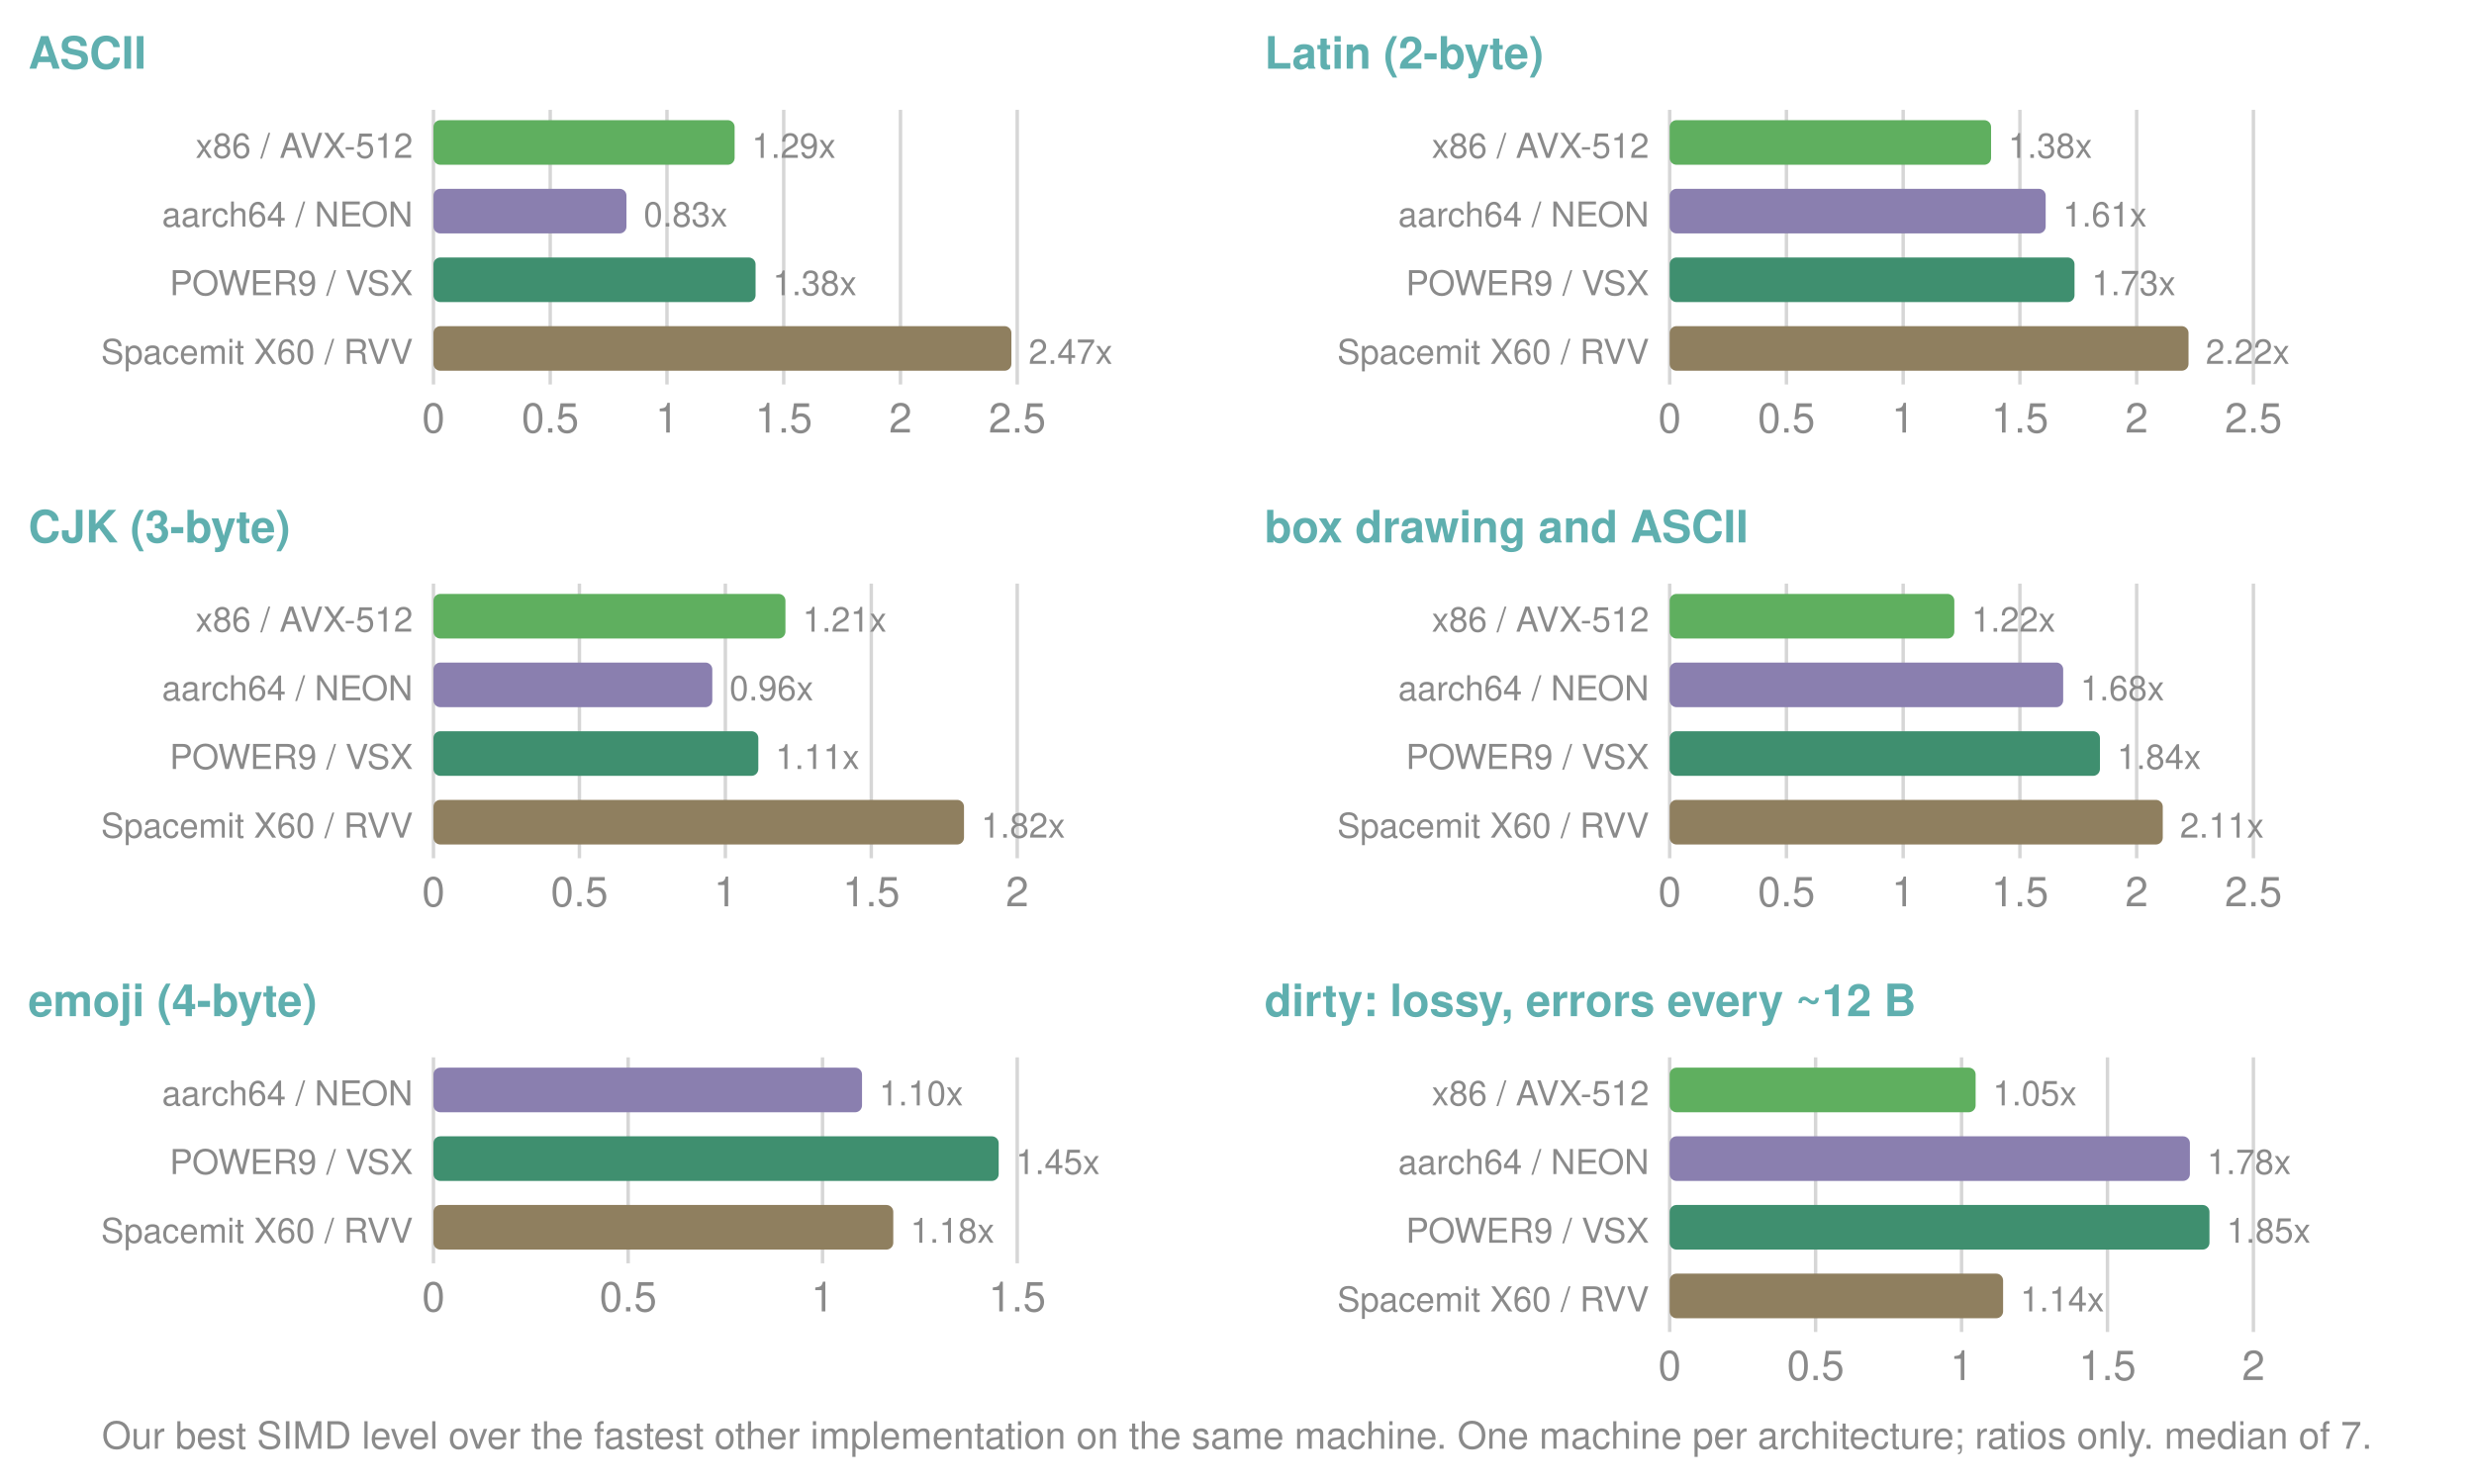
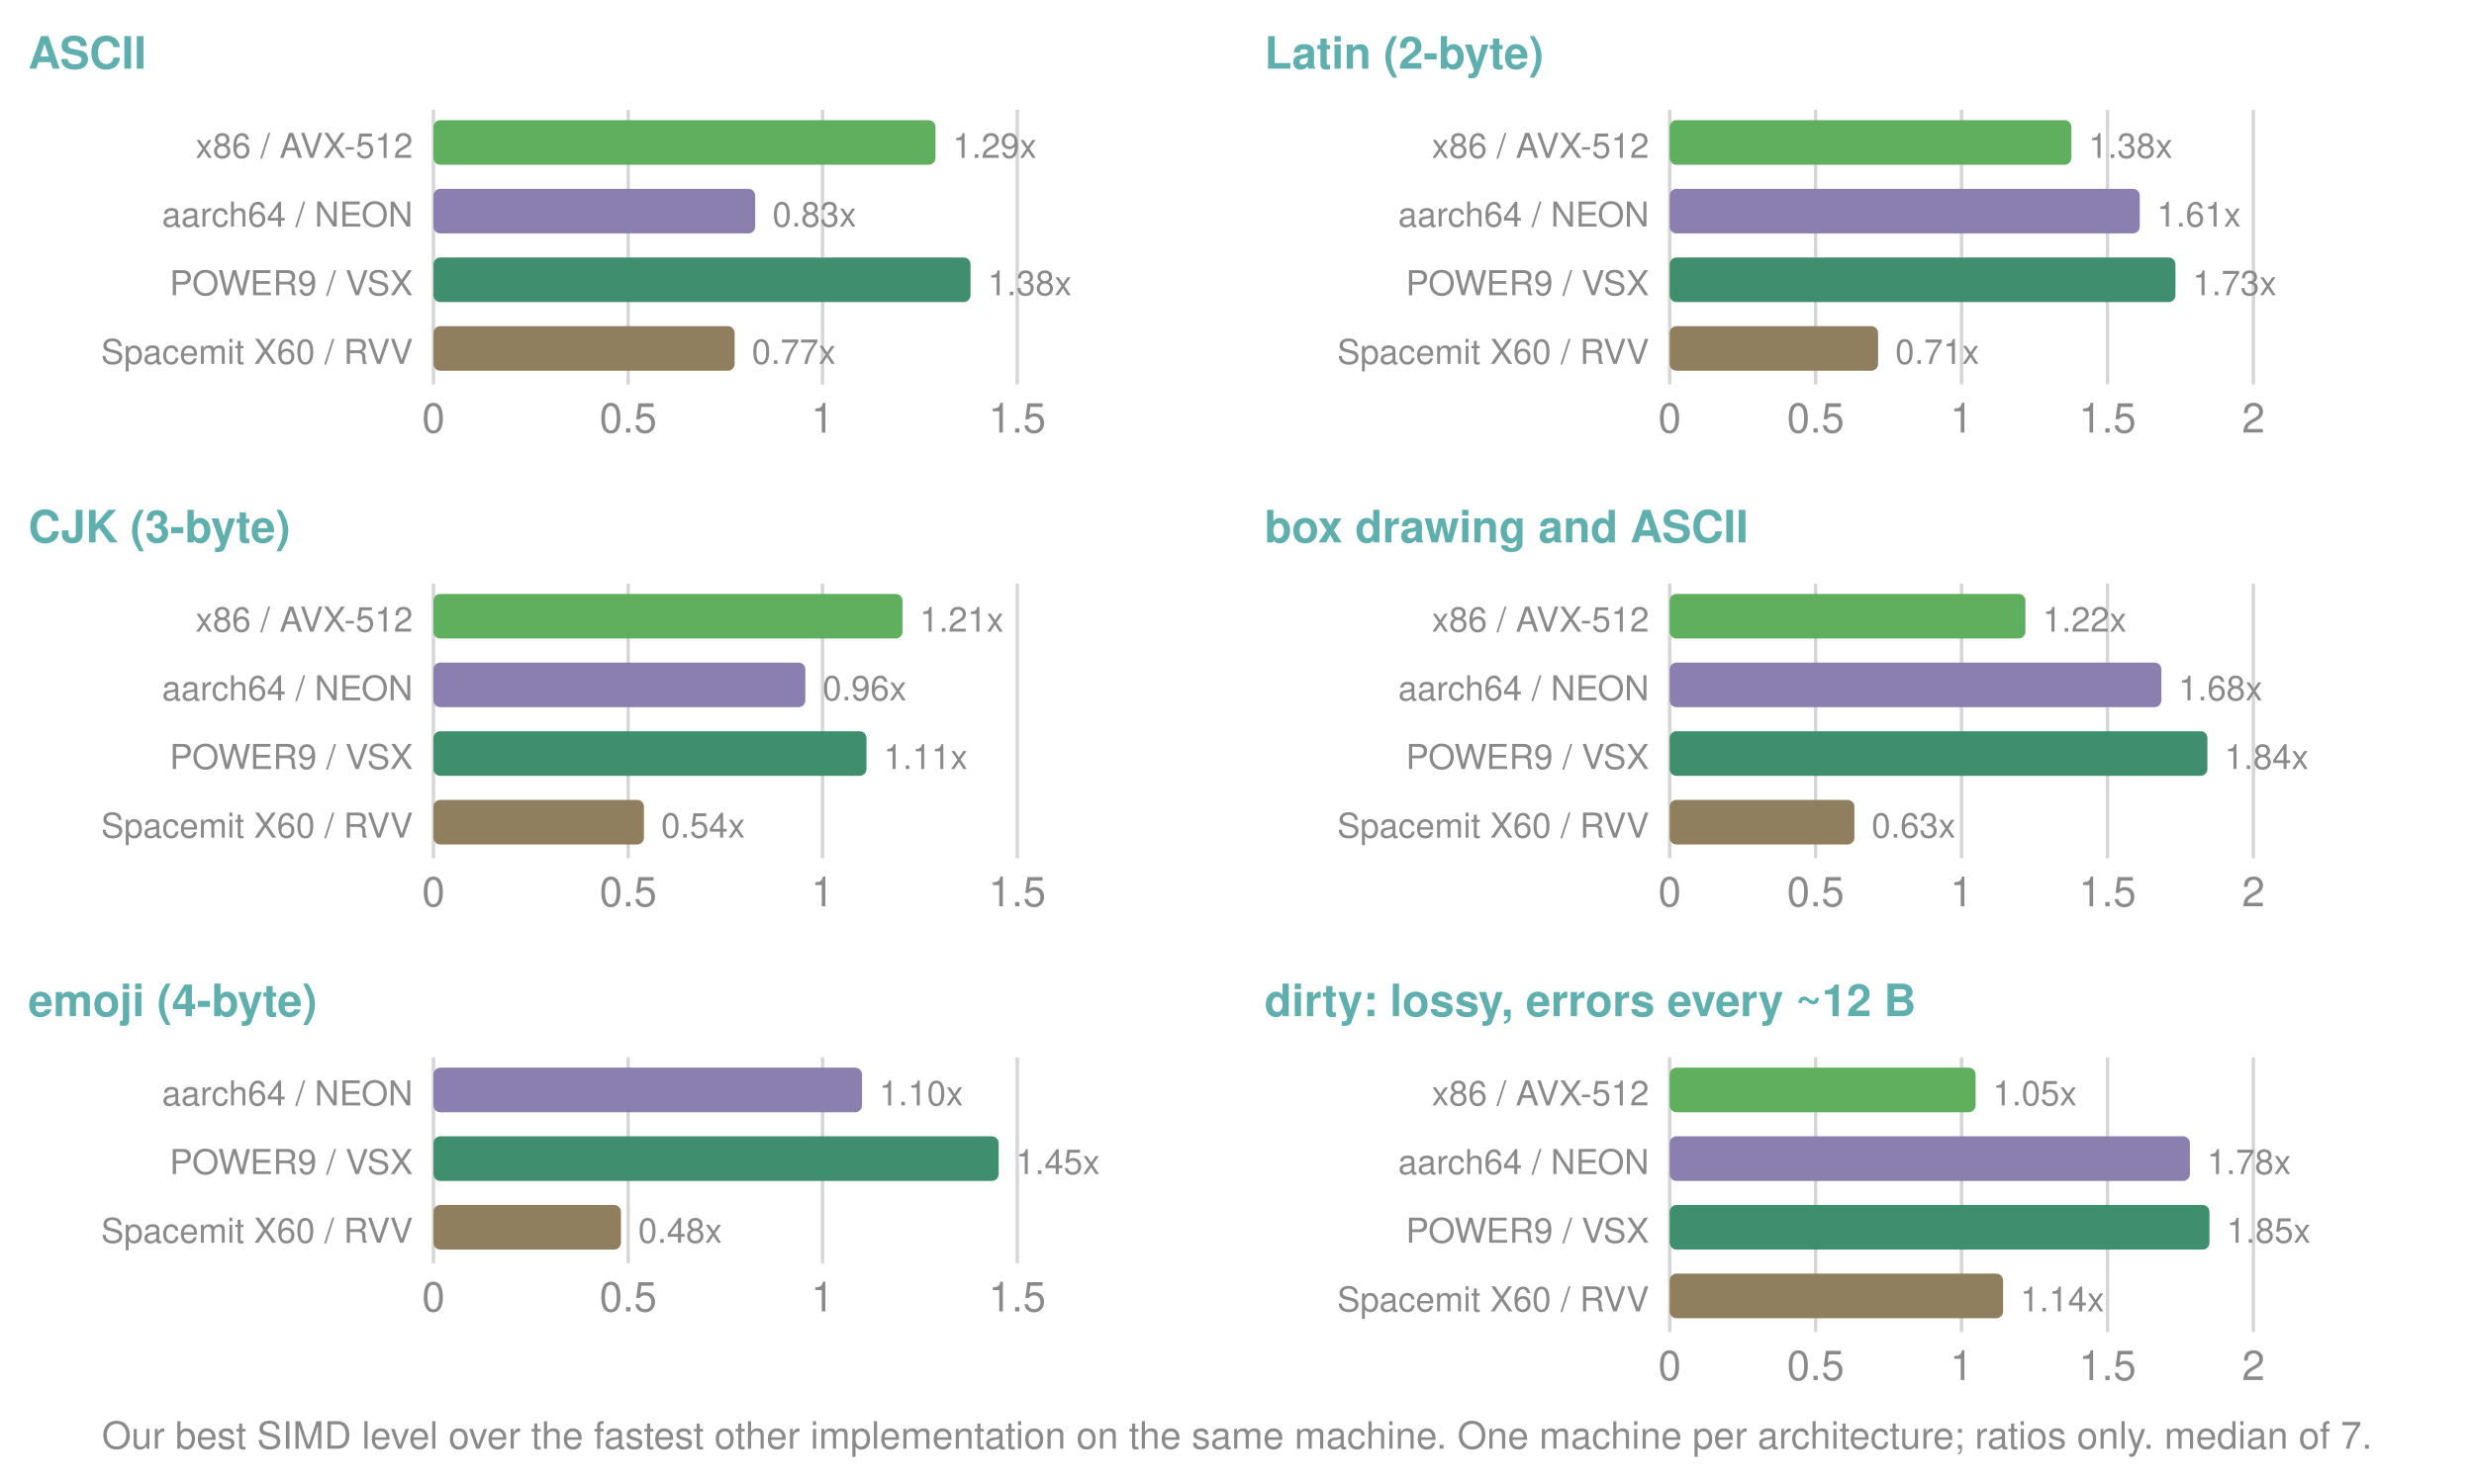
<svg xmlns="http://www.w3.org/2000/svg" width="1024" height="614" viewBox="0 0 720 432" role="img" aria-label="Our SIMD throughput over the fastest other implementation, by input type and architecture.">
  <rect width="720" height="432" fill="none" />
  <text x="8.0" y="20.0" font-family="ui-sans-serif,system-ui,Segoe UI,Helvetica,Arial,sans-serif" font-size="13" fill="#5fafaf" text-anchor="start" font-weight="600">ASCII</text>
  <line x1="126.0" y1="32" x2="126.0" y2="112" stroke="#8a8a8a" stroke-opacity="0.35" stroke-width="1" />
  <text x="126.0" y="126.0" font-family="ui-sans-serif,system-ui,Segoe UI,Helvetica,Arial,sans-serif" font-size="12" fill="#8a8a8a" text-anchor="middle">0</text>
-   <line x1="160.0" y1="32" x2="160.0" y2="112" stroke="#8a8a8a" stroke-opacity="0.35" stroke-width="1" />
-   <text x="160.0" y="126.0" font-family="ui-sans-serif,system-ui,Segoe UI,Helvetica,Arial,sans-serif" font-size="12" fill="#8a8a8a" text-anchor="middle">0.5</text>
-   <line x1="194.0" y1="32" x2="194.0" y2="112" stroke="#8a8a8a" stroke-opacity="0.35" stroke-width="1" />
-   <text x="194.0" y="126.0" font-family="ui-sans-serif,system-ui,Segoe UI,Helvetica,Arial,sans-serif" font-size="12" fill="#8a8a8a" text-anchor="middle">1</text>
-   <line x1="228.0" y1="32" x2="228.0" y2="112" stroke="#8a8a8a" stroke-opacity="0.35" stroke-width="1" />
-   <text x="228.0" y="126.0" font-family="ui-sans-serif,system-ui,Segoe UI,Helvetica,Arial,sans-serif" font-size="12" fill="#8a8a8a" text-anchor="middle">1.5</text>
-   <line x1="262.0" y1="32" x2="262.0" y2="112" stroke="#8a8a8a" stroke-opacity="0.35" stroke-width="1" />
-   <text x="262.0" y="126.0" font-family="ui-sans-serif,system-ui,Segoe UI,Helvetica,Arial,sans-serif" font-size="12" fill="#8a8a8a" text-anchor="middle">2</text>
+   <line x1="182.7" y1="32" x2="182.7" y2="112" stroke="#8a8a8a" stroke-opacity="0.35" stroke-width="1" />
+   <text x="182.7" y="126.0" font-family="ui-sans-serif,system-ui,Segoe UI,Helvetica,Arial,sans-serif" font-size="12" fill="#8a8a8a" text-anchor="middle">0.5</text>
+   <line x1="239.3" y1="32" x2="239.3" y2="112" stroke="#8a8a8a" stroke-opacity="0.35" stroke-width="1" />
+   <text x="239.3" y="126.0" font-family="ui-sans-serif,system-ui,Segoe UI,Helvetica,Arial,sans-serif" font-size="12" fill="#8a8a8a" text-anchor="middle">1</text>
  <line x1="296.0" y1="32" x2="296.0" y2="112" stroke="#8a8a8a" stroke-opacity="0.35" stroke-width="1" />
-   <text x="296.0" y="126.0" font-family="ui-sans-serif,system-ui,Segoe UI,Helvetica,Arial,sans-serif" font-size="12" fill="#8a8a8a" text-anchor="middle">2.5</text>
+   <text x="296.0" y="126.0" font-family="ui-sans-serif,system-ui,Segoe UI,Helvetica,Arial,sans-serif" font-size="12" fill="#8a8a8a" text-anchor="middle">1.5</text>
  <text x="120.0" y="46.0" font-family="ui-sans-serif,system-ui,Segoe UI,Helvetica,Arial,sans-serif" font-size="10" fill="#8a8a8a" text-anchor="end">x86 / AVX-512</text>
-   <rect x="126" y="35" width="87.7" height="13" rx="2" fill="#5faf5f" />
-   <text x="218.7" y="46.0" font-family="ui-sans-serif,system-ui,Segoe UI,Helvetica,Arial,sans-serif" font-size="10" fill="#8a8a8a" text-anchor="start">1.29x</text>
+   <rect x="126" y="35" width="146.2" height="13" rx="2" fill="#5faf5f" />
+   <text x="277.2" y="46.0" font-family="ui-sans-serif,system-ui,Segoe UI,Helvetica,Arial,sans-serif" font-size="10" fill="#8a8a8a" text-anchor="start">1.29x</text>
  <text x="120.0" y="66.0" font-family="ui-sans-serif,system-ui,Segoe UI,Helvetica,Arial,sans-serif" font-size="10" fill="#8a8a8a" text-anchor="end">aarch64 / NEON</text>
-   <rect x="126" y="55" width="56.2" height="13" rx="2" fill="#8a7faf" />
-   <text x="187.2" y="66.0" font-family="ui-sans-serif,system-ui,Segoe UI,Helvetica,Arial,sans-serif" font-size="10" fill="#8a8a8a" text-anchor="start">0.83x</text>
+   <rect x="126" y="55" width="93.7" height="13" rx="2" fill="#8a7faf" />
+   <text x="224.7" y="66.0" font-family="ui-sans-serif,system-ui,Segoe UI,Helvetica,Arial,sans-serif" font-size="10" fill="#8a8a8a" text-anchor="start">0.83x</text>
  <text x="120.0" y="86.0" font-family="ui-sans-serif,system-ui,Segoe UI,Helvetica,Arial,sans-serif" font-size="10" fill="#8a8a8a" text-anchor="end">POWER9 / VSX</text>
-   <rect x="126" y="75" width="93.8" height="13" rx="2" fill="#3f8f6f" />
-   <text x="224.8" y="86.0" font-family="ui-sans-serif,system-ui,Segoe UI,Helvetica,Arial,sans-serif" font-size="10" fill="#8a8a8a" text-anchor="start">1.38x</text>
+   <rect x="126" y="75" width="156.4" height="13" rx="2" fill="#3f8f6f" />
+   <text x="287.4" y="86.0" font-family="ui-sans-serif,system-ui,Segoe UI,Helvetica,Arial,sans-serif" font-size="10" fill="#8a8a8a" text-anchor="start">1.38x</text>
  <text x="120.0" y="106.0" font-family="ui-sans-serif,system-ui,Segoe UI,Helvetica,Arial,sans-serif" font-size="10" fill="#8a8a8a" text-anchor="end">Spacemit X60 / RVV</text>
-   <rect x="126" y="95" width="168.3" height="13" rx="2" fill="#8f7f5f" />
-   <text x="299.3" y="106.0" font-family="ui-sans-serif,system-ui,Segoe UI,Helvetica,Arial,sans-serif" font-size="10" fill="#8a8a8a" text-anchor="start">2.47x</text>
+   <rect x="126" y="95" width="87.7" height="13" rx="2" fill="#8f7f5f" />
+   <text x="218.7" y="106.0" font-family="ui-sans-serif,system-ui,Segoe UI,Helvetica,Arial,sans-serif" font-size="10" fill="#8a8a8a" text-anchor="start">0.77x</text>
  <text x="368.0" y="20.0" font-family="ui-sans-serif,system-ui,Segoe UI,Helvetica,Arial,sans-serif" font-size="13" fill="#5fafaf" text-anchor="start" font-weight="600">Latin (2-byte)</text>
  <line x1="486.0" y1="32" x2="486.0" y2="112" stroke="#8a8a8a" stroke-opacity="0.35" stroke-width="1" />
  <text x="486.0" y="126.0" font-family="ui-sans-serif,system-ui,Segoe UI,Helvetica,Arial,sans-serif" font-size="12" fill="#8a8a8a" text-anchor="middle">0</text>
-   <line x1="520.0" y1="32" x2="520.0" y2="112" stroke="#8a8a8a" stroke-opacity="0.35" stroke-width="1" />
-   <text x="520.0" y="126.0" font-family="ui-sans-serif,system-ui,Segoe UI,Helvetica,Arial,sans-serif" font-size="12" fill="#8a8a8a" text-anchor="middle">0.5</text>
-   <line x1="554.0" y1="32" x2="554.0" y2="112" stroke="#8a8a8a" stroke-opacity="0.35" stroke-width="1" />
-   <text x="554.0" y="126.0" font-family="ui-sans-serif,system-ui,Segoe UI,Helvetica,Arial,sans-serif" font-size="12" fill="#8a8a8a" text-anchor="middle">1</text>
-   <line x1="588.0" y1="32" x2="588.0" y2="112" stroke="#8a8a8a" stroke-opacity="0.35" stroke-width="1" />
-   <text x="588.0" y="126.0" font-family="ui-sans-serif,system-ui,Segoe UI,Helvetica,Arial,sans-serif" font-size="12" fill="#8a8a8a" text-anchor="middle">1.5</text>
-   <line x1="622.0" y1="32" x2="622.0" y2="112" stroke="#8a8a8a" stroke-opacity="0.35" stroke-width="1" />
-   <text x="622.0" y="126.0" font-family="ui-sans-serif,system-ui,Segoe UI,Helvetica,Arial,sans-serif" font-size="12" fill="#8a8a8a" text-anchor="middle">2</text>
+   <line x1="528.5" y1="32" x2="528.5" y2="112" stroke="#8a8a8a" stroke-opacity="0.35" stroke-width="1" />
+   <text x="528.5" y="126.0" font-family="ui-sans-serif,system-ui,Segoe UI,Helvetica,Arial,sans-serif" font-size="12" fill="#8a8a8a" text-anchor="middle">0.5</text>
+   <line x1="571.0" y1="32" x2="571.0" y2="112" stroke="#8a8a8a" stroke-opacity="0.35" stroke-width="1" />
+   <text x="571.0" y="126.0" font-family="ui-sans-serif,system-ui,Segoe UI,Helvetica,Arial,sans-serif" font-size="12" fill="#8a8a8a" text-anchor="middle">1</text>
+   <line x1="613.5" y1="32" x2="613.5" y2="112" stroke="#8a8a8a" stroke-opacity="0.35" stroke-width="1" />
+   <text x="613.5" y="126.0" font-family="ui-sans-serif,system-ui,Segoe UI,Helvetica,Arial,sans-serif" font-size="12" fill="#8a8a8a" text-anchor="middle">1.5</text>
  <line x1="656.0" y1="32" x2="656.0" y2="112" stroke="#8a8a8a" stroke-opacity="0.35" stroke-width="1" />
-   <text x="656.0" y="126.0" font-family="ui-sans-serif,system-ui,Segoe UI,Helvetica,Arial,sans-serif" font-size="12" fill="#8a8a8a" text-anchor="middle">2.5</text>
+   <text x="656.0" y="126.0" font-family="ui-sans-serif,system-ui,Segoe UI,Helvetica,Arial,sans-serif" font-size="12" fill="#8a8a8a" text-anchor="middle">2</text>
  <text x="480.0" y="46.0" font-family="ui-sans-serif,system-ui,Segoe UI,Helvetica,Arial,sans-serif" font-size="10" fill="#8a8a8a" text-anchor="end">x86 / AVX-512</text>
-   <rect x="486" y="35" width="93.6" height="13" rx="2" fill="#5faf5f" />
-   <text x="584.6" y="46.0" font-family="ui-sans-serif,system-ui,Segoe UI,Helvetica,Arial,sans-serif" font-size="10" fill="#8a8a8a" text-anchor="start">1.38x</text>
+   <rect x="486" y="35" width="117.0" height="13" rx="2" fill="#5faf5f" />
+   <text x="608.0" y="46.0" font-family="ui-sans-serif,system-ui,Segoe UI,Helvetica,Arial,sans-serif" font-size="10" fill="#8a8a8a" text-anchor="start">1.38x</text>
  <text x="480.0" y="66.0" font-family="ui-sans-serif,system-ui,Segoe UI,Helvetica,Arial,sans-serif" font-size="10" fill="#8a8a8a" text-anchor="end">aarch64 / NEON</text>
-   <rect x="486" y="55" width="109.5" height="13" rx="2" fill="#8a7faf" />
-   <text x="600.5" y="66.0" font-family="ui-sans-serif,system-ui,Segoe UI,Helvetica,Arial,sans-serif" font-size="10" fill="#8a8a8a" text-anchor="start">1.61x</text>
+   <rect x="486" y="55" width="136.9" height="13" rx="2" fill="#8a7faf" />
+   <text x="627.9" y="66.0" font-family="ui-sans-serif,system-ui,Segoe UI,Helvetica,Arial,sans-serif" font-size="10" fill="#8a8a8a" text-anchor="start">1.61x</text>
  <text x="480.0" y="86.0" font-family="ui-sans-serif,system-ui,Segoe UI,Helvetica,Arial,sans-serif" font-size="10" fill="#8a8a8a" text-anchor="end">POWER9 / VSX</text>
-   <rect x="486" y="75" width="117.9" height="13" rx="2" fill="#3f8f6f" />
-   <text x="608.9" y="86.0" font-family="ui-sans-serif,system-ui,Segoe UI,Helvetica,Arial,sans-serif" font-size="10" fill="#8a8a8a" text-anchor="start">1.73x</text>
+   <rect x="486" y="75" width="147.3" height="13" rx="2" fill="#3f8f6f" />
+   <text x="638.3" y="86.0" font-family="ui-sans-serif,system-ui,Segoe UI,Helvetica,Arial,sans-serif" font-size="10" fill="#8a8a8a" text-anchor="start">1.73x</text>
  <text x="480.0" y="106.0" font-family="ui-sans-serif,system-ui,Segoe UI,Helvetica,Arial,sans-serif" font-size="10" fill="#8a8a8a" text-anchor="end">Spacemit X60 / RVV</text>
-   <rect x="486" y="95" width="151.1" height="13" rx="2" fill="#8f7f5f" />
-   <text x="642.1" y="106.0" font-family="ui-sans-serif,system-ui,Segoe UI,Helvetica,Arial,sans-serif" font-size="10" fill="#8a8a8a" text-anchor="start">2.22x</text>
+   <rect x="486" y="95" width="60.7" height="13" rx="2" fill="#8f7f5f" />
+   <text x="551.7" y="106.0" font-family="ui-sans-serif,system-ui,Segoe UI,Helvetica,Arial,sans-serif" font-size="10" fill="#8a8a8a" text-anchor="start">0.71x</text>
  <text x="8.0" y="158.0" font-family="ui-sans-serif,system-ui,Segoe UI,Helvetica,Arial,sans-serif" font-size="13" fill="#5fafaf" text-anchor="start" font-weight="600">CJK (3-byte)</text>
  <line x1="126.0" y1="170" x2="126.0" y2="250" stroke="#8a8a8a" stroke-opacity="0.35" stroke-width="1" />
  <text x="126.0" y="264.0" font-family="ui-sans-serif,system-ui,Segoe UI,Helvetica,Arial,sans-serif" font-size="12" fill="#8a8a8a" text-anchor="middle">0</text>
-   <line x1="168.5" y1="170" x2="168.5" y2="250" stroke="#8a8a8a" stroke-opacity="0.35" stroke-width="1" />
-   <text x="168.5" y="264.0" font-family="ui-sans-serif,system-ui,Segoe UI,Helvetica,Arial,sans-serif" font-size="12" fill="#8a8a8a" text-anchor="middle">0.5</text>
-   <line x1="211.0" y1="170" x2="211.0" y2="250" stroke="#8a8a8a" stroke-opacity="0.35" stroke-width="1" />
-   <text x="211.0" y="264.0" font-family="ui-sans-serif,system-ui,Segoe UI,Helvetica,Arial,sans-serif" font-size="12" fill="#8a8a8a" text-anchor="middle">1</text>
-   <line x1="253.5" y1="170" x2="253.5" y2="250" stroke="#8a8a8a" stroke-opacity="0.35" stroke-width="1" />
-   <text x="253.5" y="264.0" font-family="ui-sans-serif,system-ui,Segoe UI,Helvetica,Arial,sans-serif" font-size="12" fill="#8a8a8a" text-anchor="middle">1.5</text>
+   <line x1="182.7" y1="170" x2="182.7" y2="250" stroke="#8a8a8a" stroke-opacity="0.35" stroke-width="1" />
+   <text x="182.7" y="264.0" font-family="ui-sans-serif,system-ui,Segoe UI,Helvetica,Arial,sans-serif" font-size="12" fill="#8a8a8a" text-anchor="middle">0.5</text>
+   <line x1="239.3" y1="170" x2="239.3" y2="250" stroke="#8a8a8a" stroke-opacity="0.35" stroke-width="1" />
+   <text x="239.3" y="264.0" font-family="ui-sans-serif,system-ui,Segoe UI,Helvetica,Arial,sans-serif" font-size="12" fill="#8a8a8a" text-anchor="middle">1</text>
  <line x1="296.0" y1="170" x2="296.0" y2="250" stroke="#8a8a8a" stroke-opacity="0.35" stroke-width="1" />
-   <text x="296.0" y="264.0" font-family="ui-sans-serif,system-ui,Segoe UI,Helvetica,Arial,sans-serif" font-size="12" fill="#8a8a8a" text-anchor="middle">2</text>
+   <text x="296.0" y="264.0" font-family="ui-sans-serif,system-ui,Segoe UI,Helvetica,Arial,sans-serif" font-size="12" fill="#8a8a8a" text-anchor="middle">1.5</text>
  <text x="120.0" y="184.0" font-family="ui-sans-serif,system-ui,Segoe UI,Helvetica,Arial,sans-serif" font-size="10" fill="#8a8a8a" text-anchor="end">x86 / AVX-512</text>
-   <rect x="126" y="173" width="102.5" height="13" rx="2" fill="#5faf5f" />
-   <text x="233.5" y="184.0" font-family="ui-sans-serif,system-ui,Segoe UI,Helvetica,Arial,sans-serif" font-size="10" fill="#8a8a8a" text-anchor="start">1.21x</text>
+   <rect x="126" y="173" width="136.6" height="13" rx="2" fill="#5faf5f" />
+   <text x="267.6" y="184.0" font-family="ui-sans-serif,system-ui,Segoe UI,Helvetica,Arial,sans-serif" font-size="10" fill="#8a8a8a" text-anchor="start">1.21x</text>
  <text x="120.0" y="204.0" font-family="ui-sans-serif,system-ui,Segoe UI,Helvetica,Arial,sans-serif" font-size="10" fill="#8a8a8a" text-anchor="end">aarch64 / NEON</text>
-   <rect x="126" y="193" width="81.2" height="13" rx="2" fill="#8a7faf" />
-   <text x="212.2" y="204.0" font-family="ui-sans-serif,system-ui,Segoe UI,Helvetica,Arial,sans-serif" font-size="10" fill="#8a8a8a" text-anchor="start">0.96x</text>
+   <rect x="126" y="193" width="108.3" height="13" rx="2" fill="#8a7faf" />
+   <text x="239.3" y="204.0" font-family="ui-sans-serif,system-ui,Segoe UI,Helvetica,Arial,sans-serif" font-size="10" fill="#8a8a8a" text-anchor="start">0.96x</text>
  <text x="120.0" y="224.0" font-family="ui-sans-serif,system-ui,Segoe UI,Helvetica,Arial,sans-serif" font-size="10" fill="#8a8a8a" text-anchor="end">POWER9 / VSX</text>
-   <rect x="126" y="213" width="94.6" height="13" rx="2" fill="#3f8f6f" />
-   <text x="225.6" y="224.0" font-family="ui-sans-serif,system-ui,Segoe UI,Helvetica,Arial,sans-serif" font-size="10" fill="#8a8a8a" text-anchor="start">1.11x</text>
+   <rect x="126" y="213" width="126.1" height="13" rx="2" fill="#3f8f6f" />
+   <text x="257.1" y="224.0" font-family="ui-sans-serif,system-ui,Segoe UI,Helvetica,Arial,sans-serif" font-size="10" fill="#8a8a8a" text-anchor="start">1.11x</text>
  <text x="120.0" y="244.0" font-family="ui-sans-serif,system-ui,Segoe UI,Helvetica,Arial,sans-serif" font-size="10" fill="#8a8a8a" text-anchor="end">Spacemit X60 / RVV</text>
-   <rect x="126" y="233" width="154.5" height="13" rx="2" fill="#8f7f5f" />
-   <text x="285.5" y="244.0" font-family="ui-sans-serif,system-ui,Segoe UI,Helvetica,Arial,sans-serif" font-size="10" fill="#8a8a8a" text-anchor="start">1.82x</text>
+   <rect x="126" y="233" width="61.3" height="13" rx="2" fill="#8f7f5f" />
+   <text x="192.3" y="244.0" font-family="ui-sans-serif,system-ui,Segoe UI,Helvetica,Arial,sans-serif" font-size="10" fill="#8a8a8a" text-anchor="start">0.54x</text>
  <text x="368.0" y="158.0" font-family="ui-sans-serif,system-ui,Segoe UI,Helvetica,Arial,sans-serif" font-size="13" fill="#5fafaf" text-anchor="start" font-weight="600">box drawing and ASCII</text>
  <line x1="486.0" y1="170" x2="486.0" y2="250" stroke="#8a8a8a" stroke-opacity="0.35" stroke-width="1" />
  <text x="486.0" y="264.0" font-family="ui-sans-serif,system-ui,Segoe UI,Helvetica,Arial,sans-serif" font-size="12" fill="#8a8a8a" text-anchor="middle">0</text>
-   <line x1="520.0" y1="170" x2="520.0" y2="250" stroke="#8a8a8a" stroke-opacity="0.35" stroke-width="1" />
-   <text x="520.0" y="264.0" font-family="ui-sans-serif,system-ui,Segoe UI,Helvetica,Arial,sans-serif" font-size="12" fill="#8a8a8a" text-anchor="middle">0.5</text>
-   <line x1="554.0" y1="170" x2="554.0" y2="250" stroke="#8a8a8a" stroke-opacity="0.35" stroke-width="1" />
-   <text x="554.0" y="264.0" font-family="ui-sans-serif,system-ui,Segoe UI,Helvetica,Arial,sans-serif" font-size="12" fill="#8a8a8a" text-anchor="middle">1</text>
-   <line x1="588.0" y1="170" x2="588.0" y2="250" stroke="#8a8a8a" stroke-opacity="0.35" stroke-width="1" />
-   <text x="588.0" y="264.0" font-family="ui-sans-serif,system-ui,Segoe UI,Helvetica,Arial,sans-serif" font-size="12" fill="#8a8a8a" text-anchor="middle">1.5</text>
-   <line x1="622.0" y1="170" x2="622.0" y2="250" stroke="#8a8a8a" stroke-opacity="0.35" stroke-width="1" />
-   <text x="622.0" y="264.0" font-family="ui-sans-serif,system-ui,Segoe UI,Helvetica,Arial,sans-serif" font-size="12" fill="#8a8a8a" text-anchor="middle">2</text>
+   <line x1="528.5" y1="170" x2="528.5" y2="250" stroke="#8a8a8a" stroke-opacity="0.35" stroke-width="1" />
+   <text x="528.5" y="264.0" font-family="ui-sans-serif,system-ui,Segoe UI,Helvetica,Arial,sans-serif" font-size="12" fill="#8a8a8a" text-anchor="middle">0.5</text>
+   <line x1="571.0" y1="170" x2="571.0" y2="250" stroke="#8a8a8a" stroke-opacity="0.35" stroke-width="1" />
+   <text x="571.0" y="264.0" font-family="ui-sans-serif,system-ui,Segoe UI,Helvetica,Arial,sans-serif" font-size="12" fill="#8a8a8a" text-anchor="middle">1</text>
+   <line x1="613.5" y1="170" x2="613.5" y2="250" stroke="#8a8a8a" stroke-opacity="0.35" stroke-width="1" />
+   <text x="613.5" y="264.0" font-family="ui-sans-serif,system-ui,Segoe UI,Helvetica,Arial,sans-serif" font-size="12" fill="#8a8a8a" text-anchor="middle">1.5</text>
  <line x1="656.0" y1="170" x2="656.0" y2="250" stroke="#8a8a8a" stroke-opacity="0.35" stroke-width="1" />
-   <text x="656.0" y="264.0" font-family="ui-sans-serif,system-ui,Segoe UI,Helvetica,Arial,sans-serif" font-size="12" fill="#8a8a8a" text-anchor="middle">2.5</text>
+   <text x="656.0" y="264.0" font-family="ui-sans-serif,system-ui,Segoe UI,Helvetica,Arial,sans-serif" font-size="12" fill="#8a8a8a" text-anchor="middle">2</text>
  <text x="480.0" y="184.0" font-family="ui-sans-serif,system-ui,Segoe UI,Helvetica,Arial,sans-serif" font-size="10" fill="#8a8a8a" text-anchor="end">x86 / AVX-512</text>
-   <rect x="486" y="173" width="82.9" height="13" rx="2" fill="#5faf5f" />
-   <text x="573.9" y="184.0" font-family="ui-sans-serif,system-ui,Segoe UI,Helvetica,Arial,sans-serif" font-size="10" fill="#8a8a8a" text-anchor="start">1.22x</text>
+   <rect x="486" y="173" width="103.6" height="13" rx="2" fill="#5faf5f" />
+   <text x="594.6" y="184.0" font-family="ui-sans-serif,system-ui,Segoe UI,Helvetica,Arial,sans-serif" font-size="10" fill="#8a8a8a" text-anchor="start">1.22x</text>
  <text x="480.0" y="204.0" font-family="ui-sans-serif,system-ui,Segoe UI,Helvetica,Arial,sans-serif" font-size="10" fill="#8a8a8a" text-anchor="end">aarch64 / NEON</text>
-   <rect x="486" y="193" width="114.6" height="13" rx="2" fill="#8a7faf" />
-   <text x="605.6" y="204.0" font-family="ui-sans-serif,system-ui,Segoe UI,Helvetica,Arial,sans-serif" font-size="10" fill="#8a8a8a" text-anchor="start">1.68x</text>
+   <rect x="486" y="193" width="143.2" height="13" rx="2" fill="#8a7faf" />
+   <text x="634.2" y="204.0" font-family="ui-sans-serif,system-ui,Segoe UI,Helvetica,Arial,sans-serif" font-size="10" fill="#8a8a8a" text-anchor="start">1.68x</text>
  <text x="480.0" y="224.0" font-family="ui-sans-serif,system-ui,Segoe UI,Helvetica,Arial,sans-serif" font-size="10" fill="#8a8a8a" text-anchor="end">POWER9 / VSX</text>
-   <rect x="486" y="213" width="125.3" height="13" rx="2" fill="#3f8f6f" />
-   <text x="616.3" y="224.0" font-family="ui-sans-serif,system-ui,Segoe UI,Helvetica,Arial,sans-serif" font-size="10" fill="#8a8a8a" text-anchor="start">1.84x</text>
+   <rect x="486" y="213" width="156.6" height="13" rx="2" fill="#3f8f6f" />
+   <text x="647.6" y="224.0" font-family="ui-sans-serif,system-ui,Segoe UI,Helvetica,Arial,sans-serif" font-size="10" fill="#8a8a8a" text-anchor="start">1.84x</text>
  <text x="480.0" y="244.0" font-family="ui-sans-serif,system-ui,Segoe UI,Helvetica,Arial,sans-serif" font-size="10" fill="#8a8a8a" text-anchor="end">Spacemit X60 / RVV</text>
-   <rect x="486" y="233" width="143.6" height="13" rx="2" fill="#8f7f5f" />
-   <text x="634.6" y="244.0" font-family="ui-sans-serif,system-ui,Segoe UI,Helvetica,Arial,sans-serif" font-size="10" fill="#8a8a8a" text-anchor="start">2.11x</text>
+   <rect x="486" y="233" width="53.8" height="13" rx="2" fill="#8f7f5f" />
+   <text x="544.8" y="244.0" font-family="ui-sans-serif,system-ui,Segoe UI,Helvetica,Arial,sans-serif" font-size="10" fill="#8a8a8a" text-anchor="start">0.63x</text>
  <text x="8.0" y="296.0" font-family="ui-sans-serif,system-ui,Segoe UI,Helvetica,Arial,sans-serif" font-size="13" fill="#5fafaf" text-anchor="start" font-weight="600">emoji (4-byte)</text>
  <line x1="126.0" y1="308" x2="126.0" y2="368" stroke="#8a8a8a" stroke-opacity="0.35" stroke-width="1" />
  <text x="126.0" y="382.0" font-family="ui-sans-serif,system-ui,Segoe UI,Helvetica,Arial,sans-serif" font-size="12" fill="#8a8a8a" text-anchor="middle">0</text>
  <line x1="182.7" y1="308" x2="182.7" y2="368" stroke="#8a8a8a" stroke-opacity="0.35" stroke-width="1" />
  <text x="182.7" y="382.0" font-family="ui-sans-serif,system-ui,Segoe UI,Helvetica,Arial,sans-serif" font-size="12" fill="#8a8a8a" text-anchor="middle">0.5</text>
  <line x1="239.3" y1="308" x2="239.3" y2="368" stroke="#8a8a8a" stroke-opacity="0.35" stroke-width="1" />
  <text x="239.3" y="382.0" font-family="ui-sans-serif,system-ui,Segoe UI,Helvetica,Arial,sans-serif" font-size="12" fill="#8a8a8a" text-anchor="middle">1</text>
  <line x1="296.0" y1="308" x2="296.0" y2="368" stroke="#8a8a8a" stroke-opacity="0.35" stroke-width="1" />
  <text x="296.0" y="382.0" font-family="ui-sans-serif,system-ui,Segoe UI,Helvetica,Arial,sans-serif" font-size="12" fill="#8a8a8a" text-anchor="middle">1.5</text>
  <text x="120.0" y="322.0" font-family="ui-sans-serif,system-ui,Segoe UI,Helvetica,Arial,sans-serif" font-size="10" fill="#8a8a8a" text-anchor="end">aarch64 / NEON</text>
  <rect x="126" y="311" width="124.8" height="13" rx="2" fill="#8a7faf" />
  <text x="255.8" y="322.0" font-family="ui-sans-serif,system-ui,Segoe UI,Helvetica,Arial,sans-serif" font-size="10" fill="#8a8a8a" text-anchor="start">1.10x</text>
  <text x="120.0" y="342.0" font-family="ui-sans-serif,system-ui,Segoe UI,Helvetica,Arial,sans-serif" font-size="10" fill="#8a8a8a" text-anchor="end">POWER9 / VSX</text>
  <rect x="126" y="331" width="164.6" height="13" rx="2" fill="#3f8f6f" />
  <text x="295.6" y="342.0" font-family="ui-sans-serif,system-ui,Segoe UI,Helvetica,Arial,sans-serif" font-size="10" fill="#8a8a8a" text-anchor="start">1.45x</text>
  <text x="120.0" y="362.0" font-family="ui-sans-serif,system-ui,Segoe UI,Helvetica,Arial,sans-serif" font-size="10" fill="#8a8a8a" text-anchor="end">Spacemit X60 / RVV</text>
-   <rect x="126" y="351" width="133.9" height="13" rx="2" fill="#8f7f5f" />
-   <text x="264.9" y="362.0" font-family="ui-sans-serif,system-ui,Segoe UI,Helvetica,Arial,sans-serif" font-size="10" fill="#8a8a8a" text-anchor="start">1.18x</text>
+   <rect x="126" y="351" width="54.6" height="13" rx="2" fill="#8f7f5f" />
+   <text x="185.6" y="362.0" font-family="ui-sans-serif,system-ui,Segoe UI,Helvetica,Arial,sans-serif" font-size="10" fill="#8a8a8a" text-anchor="start">0.48x</text>
  <text x="368.0" y="296.0" font-family="ui-sans-serif,system-ui,Segoe UI,Helvetica,Arial,sans-serif" font-size="13" fill="#5fafaf" text-anchor="start" font-weight="600">dirty: lossy, errors every ~12 B</text>
  <line x1="486.0" y1="308" x2="486.0" y2="388" stroke="#8a8a8a" stroke-opacity="0.35" stroke-width="1" />
  <text x="486.0" y="402.0" font-family="ui-sans-serif,system-ui,Segoe UI,Helvetica,Arial,sans-serif" font-size="12" fill="#8a8a8a" text-anchor="middle">0</text>
  <line x1="528.5" y1="308" x2="528.5" y2="388" stroke="#8a8a8a" stroke-opacity="0.35" stroke-width="1" />
  <text x="528.5" y="402.0" font-family="ui-sans-serif,system-ui,Segoe UI,Helvetica,Arial,sans-serif" font-size="12" fill="#8a8a8a" text-anchor="middle">0.5</text>
  <line x1="571.0" y1="308" x2="571.0" y2="388" stroke="#8a8a8a" stroke-opacity="0.35" stroke-width="1" />
  <text x="571.0" y="402.0" font-family="ui-sans-serif,system-ui,Segoe UI,Helvetica,Arial,sans-serif" font-size="12" fill="#8a8a8a" text-anchor="middle">1</text>
  <line x1="613.5" y1="308" x2="613.5" y2="388" stroke="#8a8a8a" stroke-opacity="0.35" stroke-width="1" />
  <text x="613.5" y="402.0" font-family="ui-sans-serif,system-ui,Segoe UI,Helvetica,Arial,sans-serif" font-size="12" fill="#8a8a8a" text-anchor="middle">1.5</text>
  <line x1="656.0" y1="308" x2="656.0" y2="388" stroke="#8a8a8a" stroke-opacity="0.35" stroke-width="1" />
  <text x="656.0" y="402.0" font-family="ui-sans-serif,system-ui,Segoe UI,Helvetica,Arial,sans-serif" font-size="12" fill="#8a8a8a" text-anchor="middle">2</text>
  <text x="480.0" y="322.0" font-family="ui-sans-serif,system-ui,Segoe UI,Helvetica,Arial,sans-serif" font-size="10" fill="#8a8a8a" text-anchor="end">x86 / AVX-512</text>
  <rect x="486" y="311" width="89.1" height="13" rx="2" fill="#5faf5f" />
  <text x="580.1" y="322.0" font-family="ui-sans-serif,system-ui,Segoe UI,Helvetica,Arial,sans-serif" font-size="10" fill="#8a8a8a" text-anchor="start">1.05x</text>
  <text x="480.0" y="342.0" font-family="ui-sans-serif,system-ui,Segoe UI,Helvetica,Arial,sans-serif" font-size="10" fill="#8a8a8a" text-anchor="end">aarch64 / NEON</text>
  <rect x="486" y="331" width="151.5" height="13" rx="2" fill="#8a7faf" />
  <text x="642.5" y="342.0" font-family="ui-sans-serif,system-ui,Segoe UI,Helvetica,Arial,sans-serif" font-size="10" fill="#8a8a8a" text-anchor="start">1.78x</text>
  <text x="480.0" y="362.0" font-family="ui-sans-serif,system-ui,Segoe UI,Helvetica,Arial,sans-serif" font-size="10" fill="#8a8a8a" text-anchor="end">POWER9 / VSX</text>
  <rect x="486" y="351" width="157.2" height="13" rx="2" fill="#3f8f6f" />
  <text x="648.2" y="362.0" font-family="ui-sans-serif,system-ui,Segoe UI,Helvetica,Arial,sans-serif" font-size="10" fill="#8a8a8a" text-anchor="start">1.85x</text>
  <text x="480.0" y="382.0" font-family="ui-sans-serif,system-ui,Segoe UI,Helvetica,Arial,sans-serif" font-size="10" fill="#8a8a8a" text-anchor="end">Spacemit X60 / RVV</text>
  <rect x="486" y="371" width="97.1" height="13" rx="2" fill="#8f7f5f" />
  <text x="588.1" y="382.0" font-family="ui-sans-serif,system-ui,Segoe UI,Helvetica,Arial,sans-serif" font-size="10" fill="#8a8a8a" text-anchor="start">1.14x</text>
  <text x="360.0" y="422.0" font-family="ui-sans-serif,system-ui,Segoe UI,Helvetica,Arial,sans-serif" font-size="11" fill="#8a8a8a" text-anchor="middle">Our best SIMD level over the fastest other implementation on the same machine. One machine per architecture; ratios only. median of 7.</text>
</svg>
